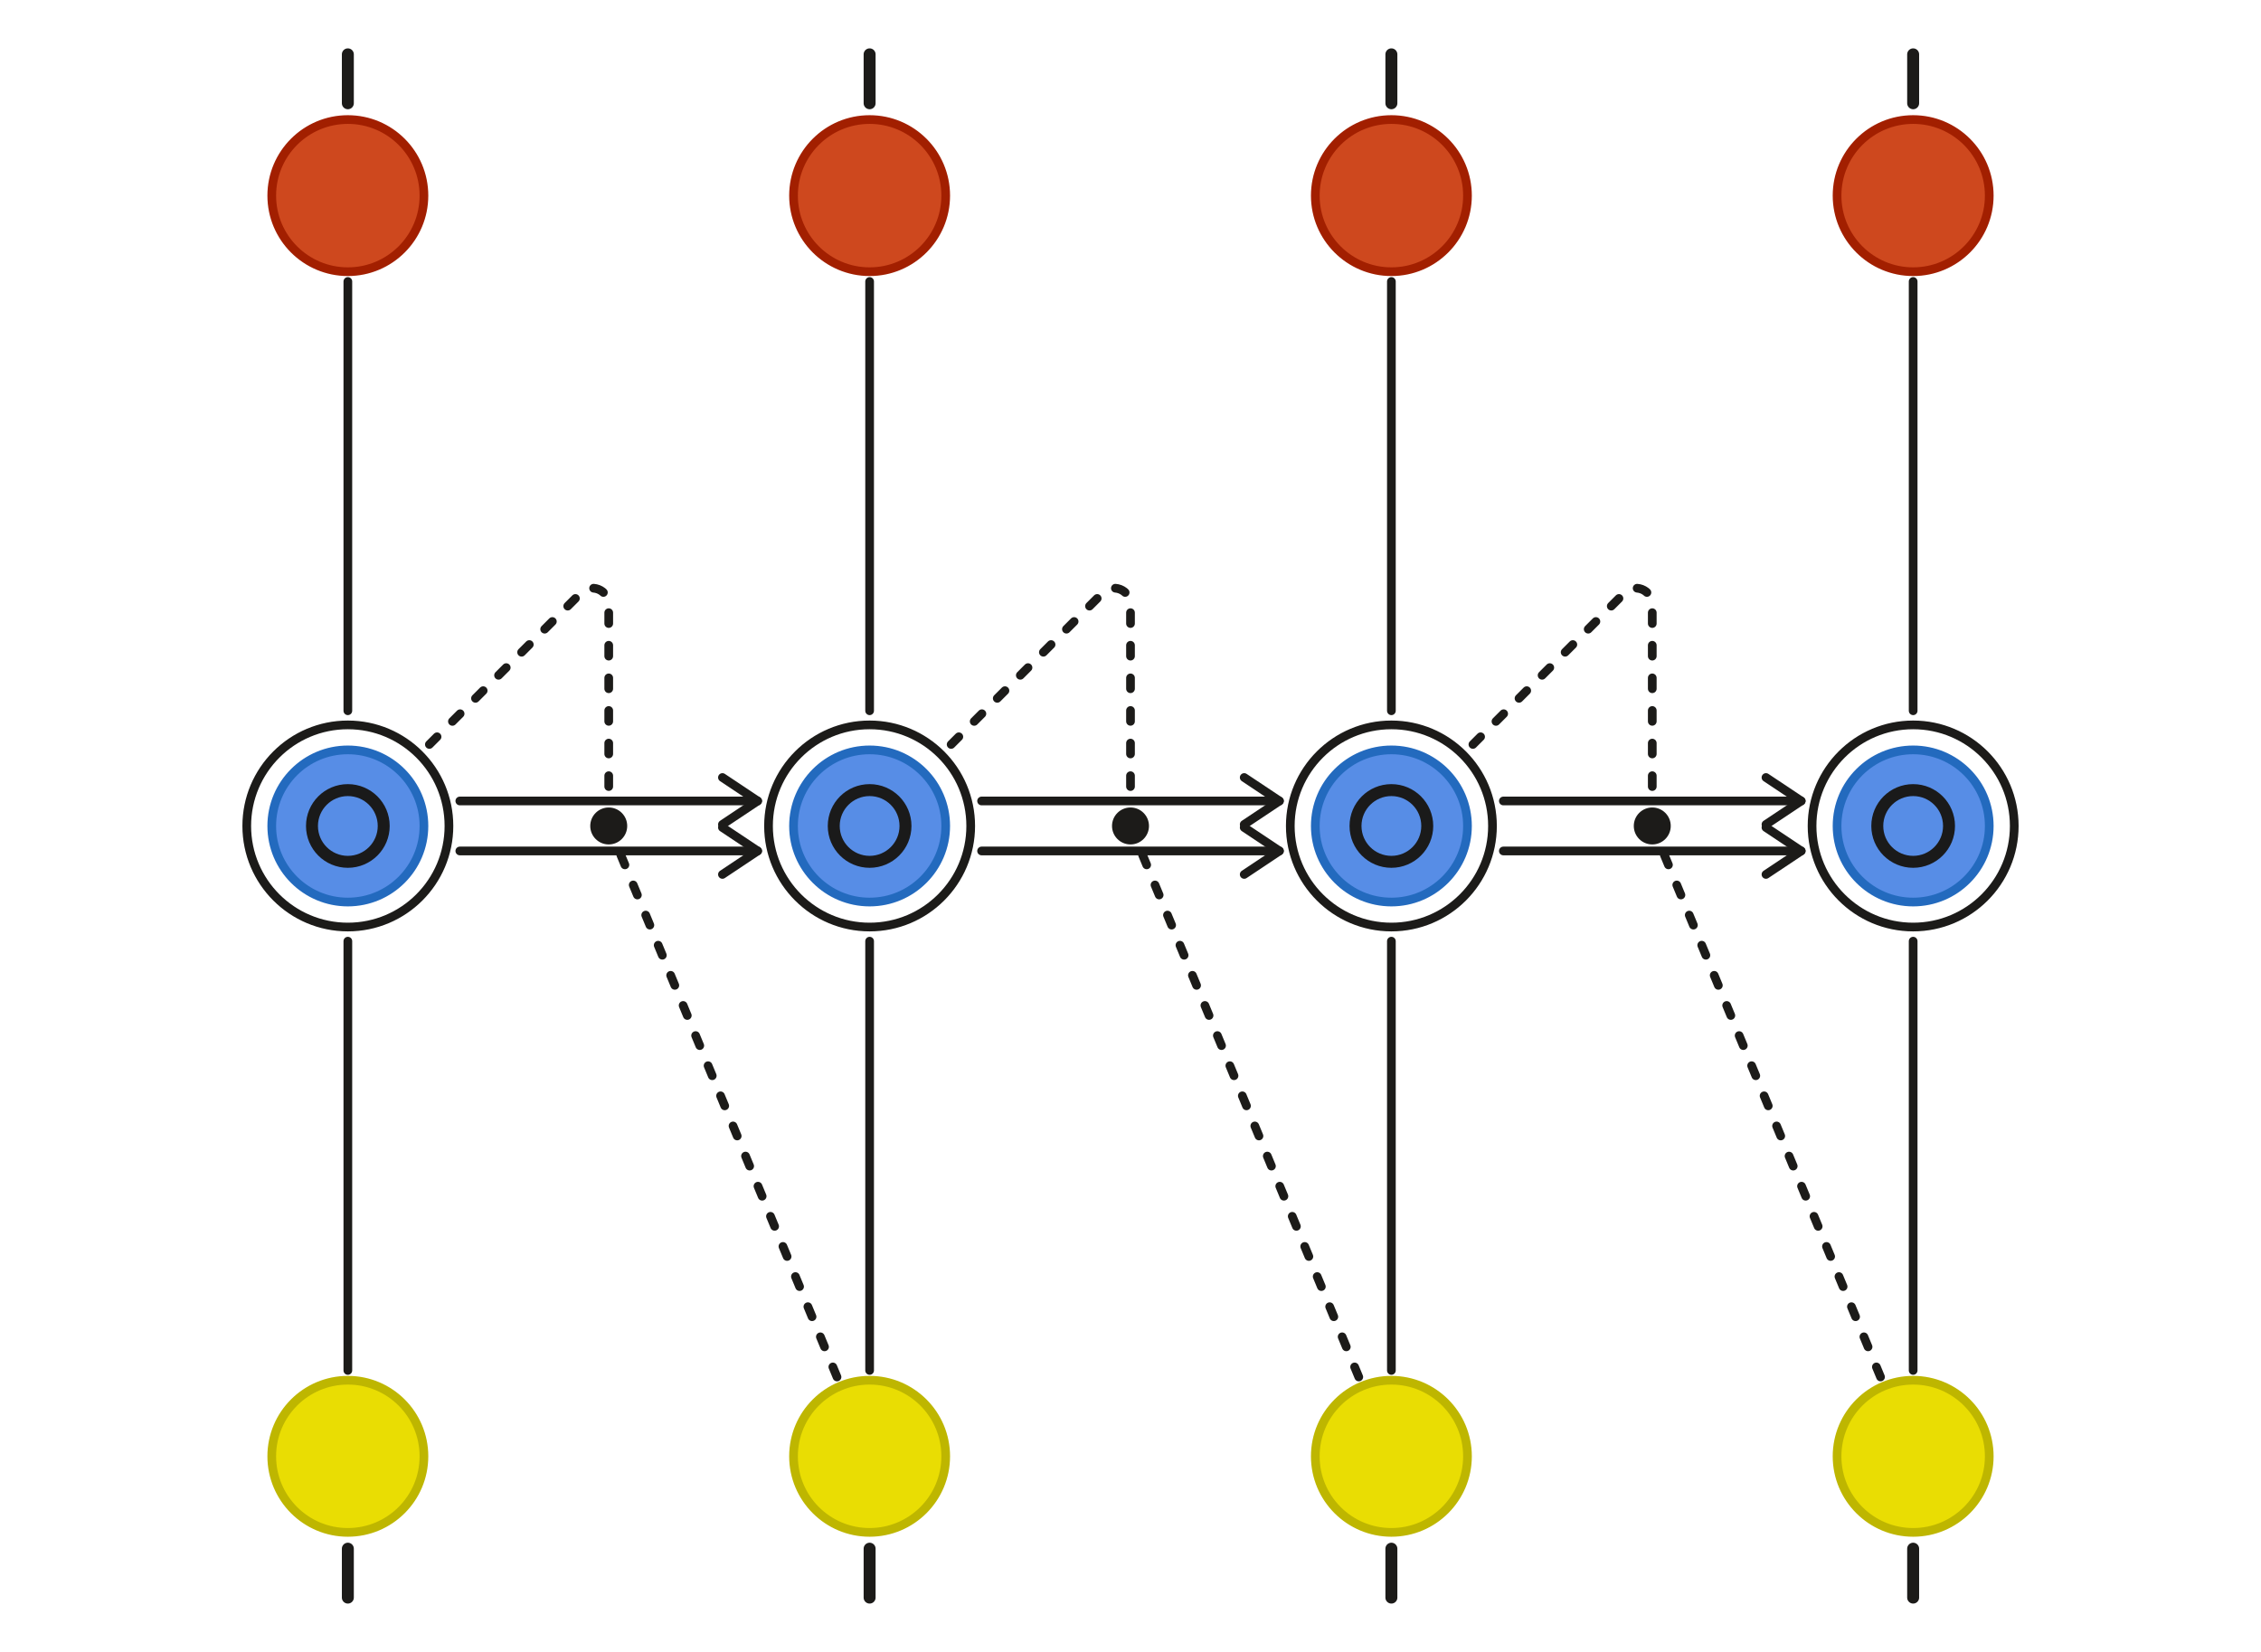
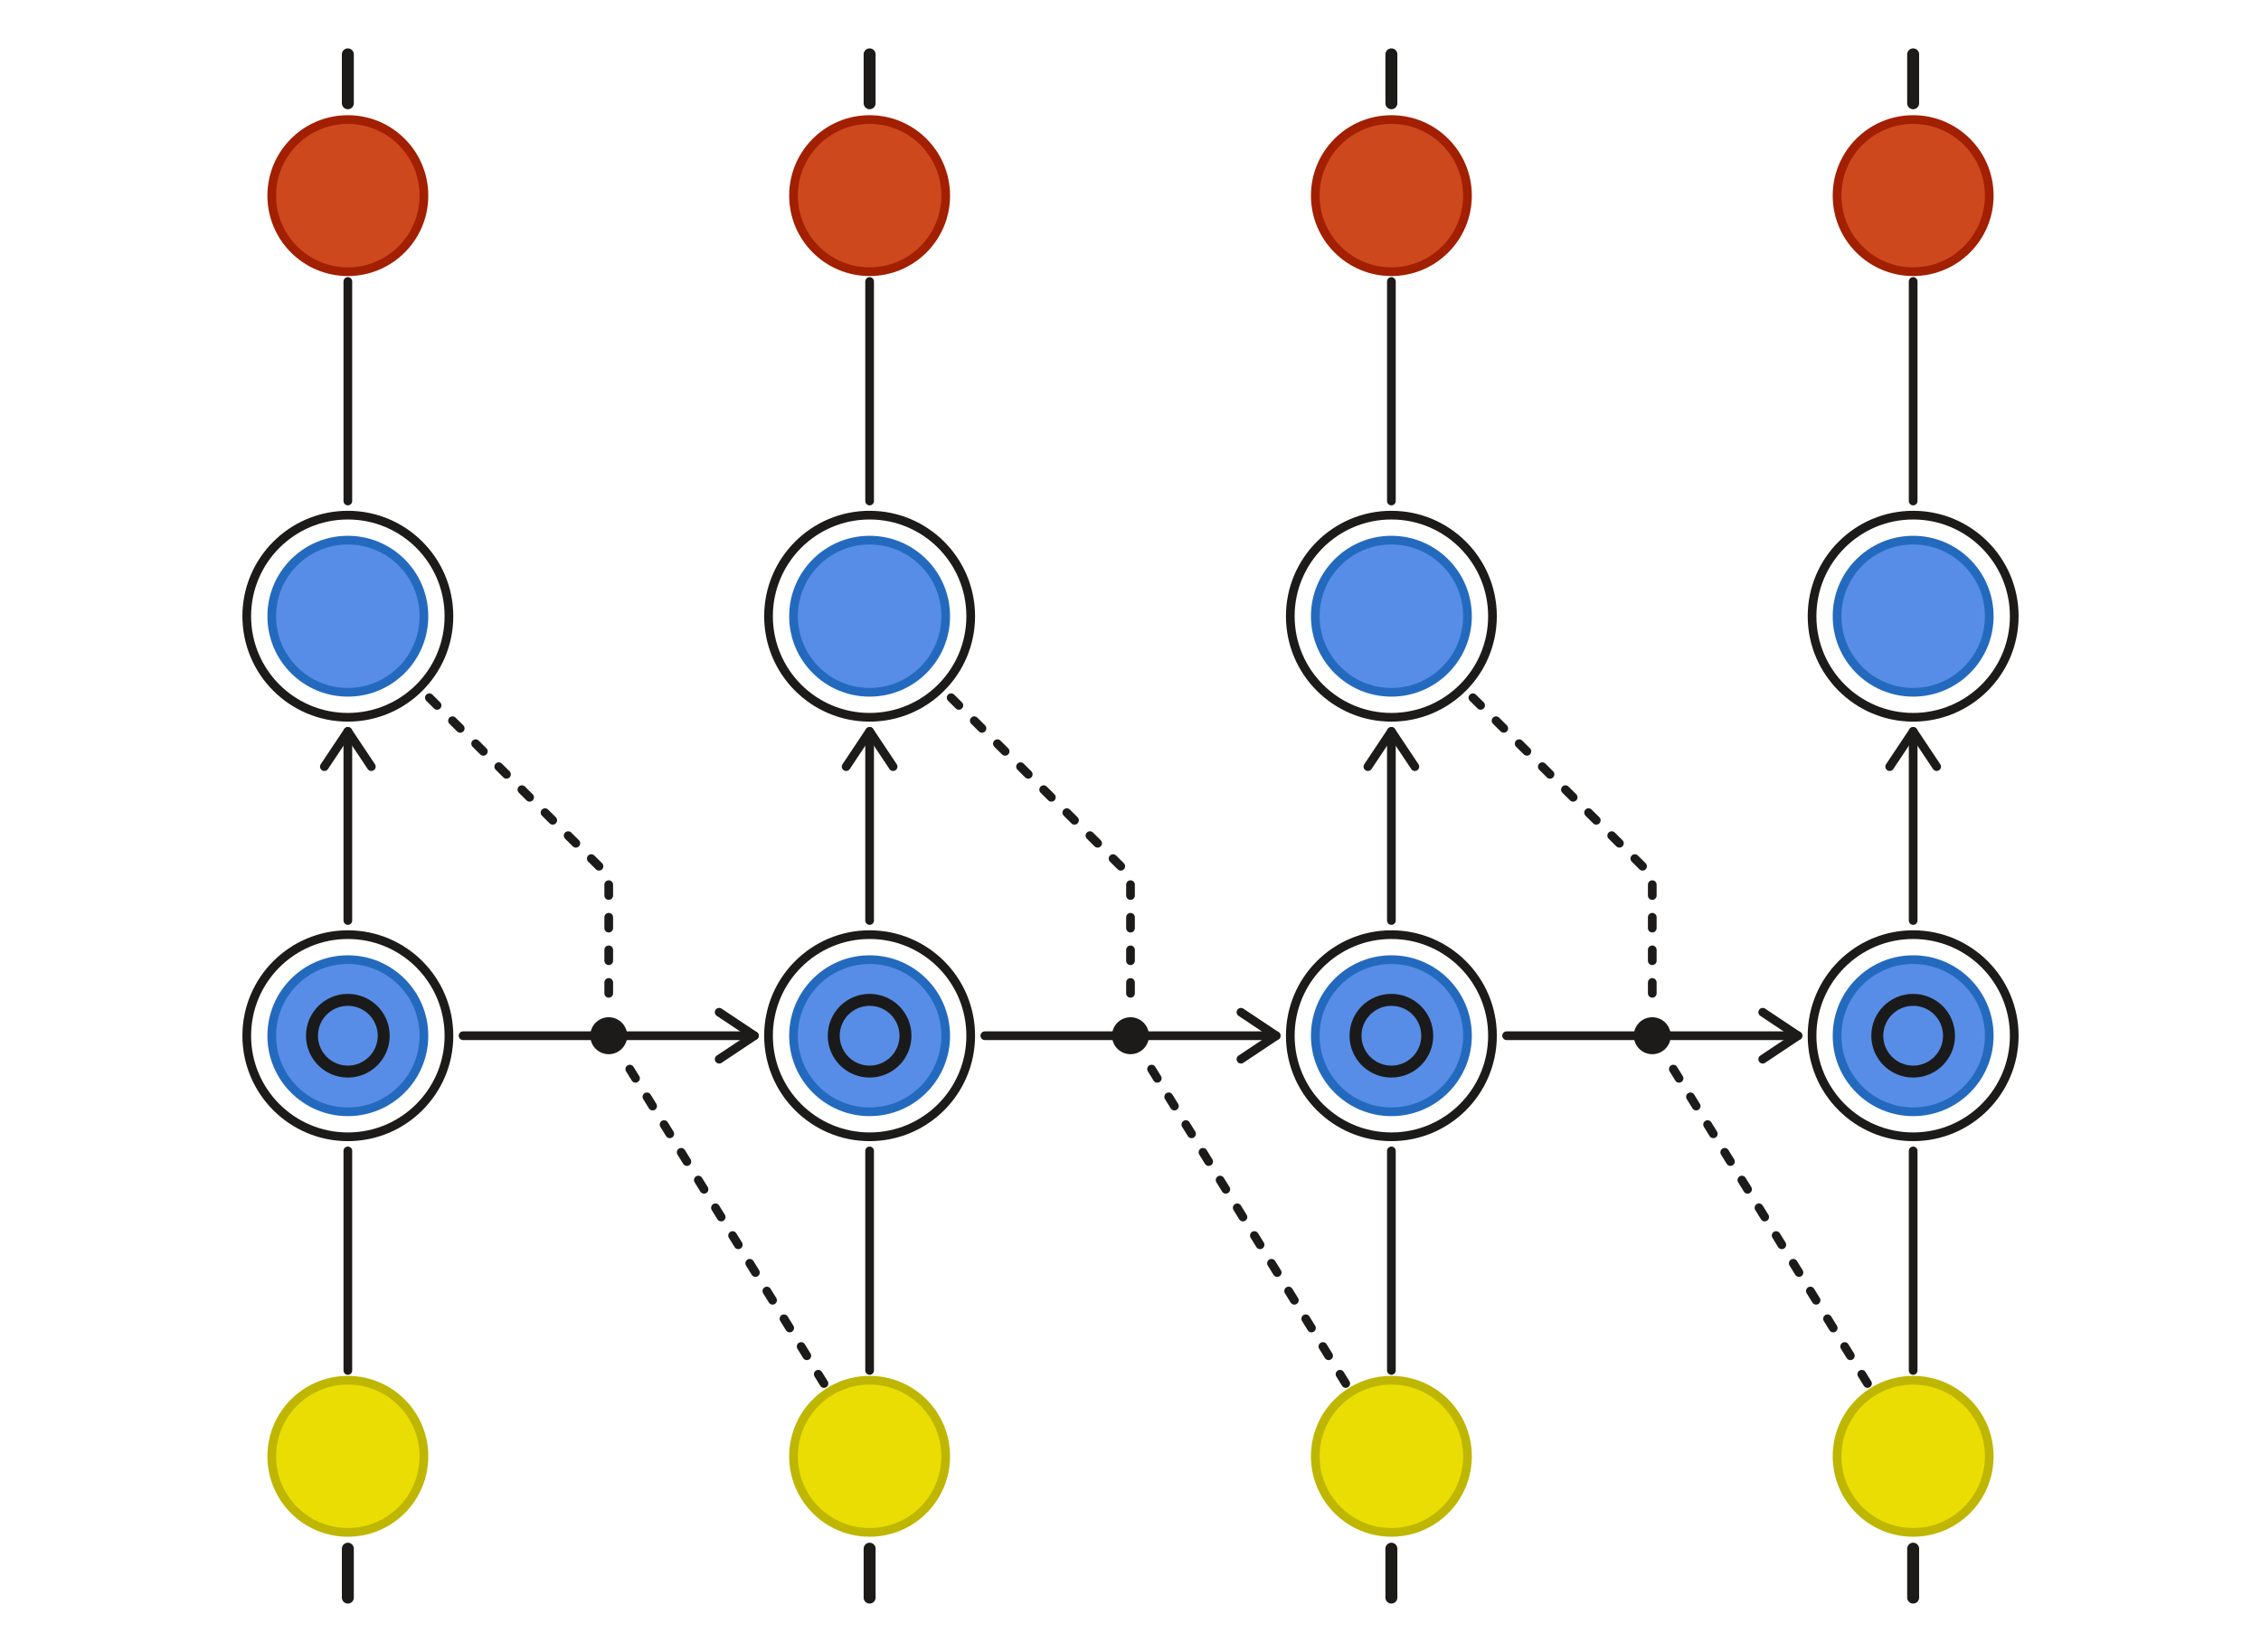
<svg xmlns="http://www.w3.org/2000/svg" viewBox="0 0 208 152" width="416" height="304" role="img">
  <defs>
    <marker id="arr-lstm" viewBox="0 0 10 10" refX="8" refY="5" markerUnits="userSpaceOnUse" markerWidth="5.4" markerHeight="5.4" orient="auto-start-reverse">
      <path d="M2 1L8 5L2 9" fill="none" stroke="#1C1B19" stroke-width="1.481" stroke-linecap="round" stroke-linejoin="round" />
    </marker>
  </defs>
  <g fill="none" stroke="#1C1B19" stroke-width="0.8" stroke-linecap="round" stroke-linejoin="round">
-     <line x1="32" y1="126.1" x2="32" y2="86.6" />
-     <line x1="80" y1="126.1" x2="80" y2="86.6" />
-     <line x1="128" y1="126.1" x2="128" y2="86.6" />
-     <line x1="176" y1="126.1" x2="176" y2="86.6" />
-     <line x1="32" y1="65.4" x2="32" y2="25.9" />
-     <line x1="80" y1="65.4" x2="80" y2="25.9" />
-     <line x1="128" y1="65.4" x2="128" y2="25.9" />
-     <line x1="176" y1="65.4" x2="176" y2="25.9" />
+     <line x1="32" y1="126.1" x2="32" y2="105.9" />
+     <line x1="80" y1="126.1" x2="80" y2="105.9" />
+     <line x1="128" y1="126.1" x2="128" y2="105.9" />
+     <line x1="176" y1="126.1" x2="176" y2="105.9" />
+     <line x1="32" y1="46.1" x2="32" y2="25.9" />
+     <line x1="80" y1="46.1" x2="80" y2="25.9" />
+     <line x1="128" y1="46.1" x2="128" y2="25.9" />
+     <line x1="176" y1="46.1" x2="176" y2="25.9" />
  </g>
  <g fill="none" stroke="#1C1B19" stroke-width="0.8" stroke-linecap="round" stroke-linejoin="round" stroke-dasharray="1 2">
-     <line x1="77" y1="126.7" x2="57" y2="78.4" />
-     <path d="M39.5,68.5 L53.4,54.6 A1.5,1.5 0 0 1 56,55.6 L56,73.4" />
-     <line x1="125" y1="126.7" x2="105" y2="78.4" />
-     <path d="M87.5,68.5 L101.4,54.6 A1.5,1.5 0 0 1 104,55.6 L104,73.4" />
-     <line x1="173" y1="126.7" x2="153" y2="78.4" />
-     <path d="M135.5,68.5 L149.4,54.6 A1.5,1.5 0 0 1 152,55.6 L152,73.4" />
+     <line x1="75.8" y1="127.3" x2="57.4" y2="97.5" />
+     <path d="M39.5,64.2 L55.6,80.2 A1.5,1.5 0 0 1 56,81.3 L56,92.7" />
+     <line x1="123.8" y1="127.3" x2="105.4" y2="97.5" />
+     <path d="M87.5,64.2 L103.6,80.2 A1.5,1.5 0 0 1 104,81.3 L104,92.7" />
+     <line x1="171.8" y1="127.3" x2="153.4" y2="97.5" />
+     <path d="M135.5,64.2 L151.6,80.2 A1.5,1.5 0 0 1 152,81.3 L152,92.7" />
  </g>
  <g fill="none" stroke="#1C1B19" stroke-width="0.8" stroke-linecap="round" stroke-linejoin="round">
-     <line x1="42.3" y1="73.7" x2="69.7" y2="73.7" marker-end="url(#arr-lstm)" />
-     <line x1="42.3" y1="78.3" x2="69.7" y2="78.3" marker-end="url(#arr-lstm)" />
-     <line x1="90.3" y1="73.7" x2="117.7" y2="73.7" marker-end="url(#arr-lstm)" />
-     <line x1="90.3" y1="78.3" x2="117.7" y2="78.3" marker-end="url(#arr-lstm)" />
-     <line x1="138.3" y1="73.7" x2="165.7" y2="73.7" marker-end="url(#arr-lstm)" />
-     <line x1="138.3" y1="78.3" x2="165.7" y2="78.3" marker-end="url(#arr-lstm)" />
+     <line x1="32" y1="84.7" x2="32" y2="67.3" marker-end="url(#arr-lstm)" />
+     <line x1="80" y1="84.7" x2="80" y2="67.3" marker-end="url(#arr-lstm)" />
+     <line x1="128" y1="84.7" x2="128" y2="67.3" marker-end="url(#arr-lstm)" />
+     <line x1="176" y1="84.7" x2="176" y2="67.3" marker-end="url(#arr-lstm)" />
+     <line x1="42.6" y1="95.3" x2="69.4" y2="95.3" marker-end="url(#arr-lstm)" />
+     <line x1="90.6" y1="95.3" x2="117.4" y2="95.3" marker-end="url(#arr-lstm)" />
+     <line x1="138.6" y1="95.3" x2="165.4" y2="95.3" marker-end="url(#arr-lstm)" />
  </g>
  <g fill="#1C1B19">
-     <circle cx="56" cy="76" r="1.7" />
-     <circle cx="104" cy="76" r="1.7" />
-     <circle cx="152" cy="76" r="1.7" />
+     <circle cx="56" cy="95.3" r="1.7" />
+     <circle cx="104" cy="95.3" r="1.7" />
+     <circle cx="152" cy="95.3" r="1.7" />
  </g>
  <circle cx="32" cy="134" r="7" fill="#E9DD03" stroke="#BEB600" stroke-width="0.8" />
  <g stroke="#1C1B19" stroke-width="1.1" stroke-linecap="round">
    <line x1="32" y1="142.5" x2="32" y2="147" />
  </g>
  <circle cx="80" cy="134" r="7" fill="#E9DD03" stroke="#BEB600" stroke-width="0.8" />
  <g stroke="#1C1B19" stroke-width="1.1" stroke-linecap="round">
    <line x1="80" y1="142.5" x2="80" y2="147" />
  </g>
  <circle cx="128" cy="134" r="7" fill="#E9DD03" stroke="#BEB600" stroke-width="0.8" />
  <g stroke="#1C1B19" stroke-width="1.1" stroke-linecap="round">
    <line x1="128" y1="142.5" x2="128" y2="147" />
  </g>
  <circle cx="176" cy="134" r="7" fill="#E9DD03" stroke="#BEB600" stroke-width="0.8" />
  <g stroke="#1C1B19" stroke-width="1.1" stroke-linecap="round">
    <line x1="176" y1="142.5" x2="176" y2="147" />
  </g>
-   <circle cx="32" cy="76" r="7" fill="#578DE6" stroke="#236ABE" stroke-width="0.8" />
+   <circle cx="32" cy="56.7" r="7" fill="#578DE6" stroke="#236ABE" stroke-width="0.8" />
+   <circle cx="32" cy="56.7" r="9.3" fill="none" stroke="#1C1B19" stroke-width="0.8" />
+   <circle cx="80" cy="56.7" r="7" fill="#578DE6" stroke="#236ABE" stroke-width="0.8" />
+   <circle cx="80" cy="56.7" r="9.3" fill="none" stroke="#1C1B19" stroke-width="0.8" />
+   <circle cx="128" cy="56.7" r="7" fill="#578DE6" stroke="#236ABE" stroke-width="0.8" />
+   <circle cx="128" cy="56.7" r="9.3" fill="none" stroke="#1C1B19" stroke-width="0.8" />
+   <circle cx="176" cy="56.7" r="7" fill="#578DE6" stroke="#236ABE" stroke-width="0.8" />
+   <circle cx="176" cy="56.7" r="9.3" fill="none" stroke="#1C1B19" stroke-width="0.8" />
+   <circle cx="32" cy="95.3" r="7" fill="#578DE6" stroke="#236ABE" stroke-width="0.8" />
  <g fill="none" stroke="#1A1A1A" stroke-width="1.1" stroke-linejoin="round">
-     <circle cx="32" cy="76" r="3.3" />
+     <circle cx="32" cy="95.3" r="3.3" />
  </g>
-   <circle cx="32" cy="76" r="9.3" fill="none" stroke="#1C1B19" stroke-width="0.8" />
-   <circle cx="80" cy="76" r="7" fill="#578DE6" stroke="#236ABE" stroke-width="0.8" />
+   <circle cx="32" cy="95.3" r="9.3" fill="none" stroke="#1C1B19" stroke-width="0.8" />
+   <circle cx="80" cy="95.3" r="7" fill="#578DE6" stroke="#236ABE" stroke-width="0.8" />
  <g fill="none" stroke="#1A1A1A" stroke-width="1.1" stroke-linejoin="round">
-     <circle cx="80" cy="76" r="3.3" />
+     <circle cx="80" cy="95.3" r="3.3" />
  </g>
-   <circle cx="80" cy="76" r="9.3" fill="none" stroke="#1C1B19" stroke-width="0.8" />
-   <circle cx="128" cy="76" r="7" fill="#578DE6" stroke="#236ABE" stroke-width="0.8" />
+   <circle cx="80" cy="95.3" r="9.3" fill="none" stroke="#1C1B19" stroke-width="0.8" />
+   <circle cx="128" cy="95.3" r="7" fill="#578DE6" stroke="#236ABE" stroke-width="0.8" />
  <g fill="none" stroke="#1A1A1A" stroke-width="1.1" stroke-linejoin="round">
-     <circle cx="128" cy="76" r="3.3" />
+     <circle cx="128" cy="95.3" r="3.3" />
  </g>
-   <circle cx="128" cy="76" r="9.3" fill="none" stroke="#1C1B19" stroke-width="0.8" />
-   <circle cx="176" cy="76" r="7" fill="#578DE6" stroke="#236ABE" stroke-width="0.8" />
+   <circle cx="128" cy="95.3" r="9.3" fill="none" stroke="#1C1B19" stroke-width="0.8" />
+   <circle cx="176" cy="95.3" r="7" fill="#578DE6" stroke="#236ABE" stroke-width="0.8" />
  <g fill="none" stroke="#1A1A1A" stroke-width="1.1" stroke-linejoin="round">
-     <circle cx="176" cy="76" r="3.3" />
+     <circle cx="176" cy="95.3" r="3.3" />
  </g>
-   <circle cx="176" cy="76" r="9.3" fill="none" stroke="#1C1B19" stroke-width="0.8" />
+   <circle cx="176" cy="95.3" r="9.3" fill="none" stroke="#1C1B19" stroke-width="0.8" />
  <circle cx="32" cy="18" r="7" fill="#CE481E" stroke="#A21F00" stroke-width="0.8" />
  <g stroke="#1C1B19" stroke-width="1.1" stroke-linecap="round">
    <line x1="32" y1="9.5" x2="32" y2="5" />
  </g>
  <circle cx="80" cy="18" r="7" fill="#CE481E" stroke="#A21F00" stroke-width="0.8" />
  <g stroke="#1C1B19" stroke-width="1.1" stroke-linecap="round">
    <line x1="80" y1="9.5" x2="80" y2="5" />
  </g>
  <circle cx="128" cy="18" r="7" fill="#CE481E" stroke="#A21F00" stroke-width="0.8" />
  <g stroke="#1C1B19" stroke-width="1.1" stroke-linecap="round">
    <line x1="128" y1="9.5" x2="128" y2="5" />
  </g>
  <circle cx="176" cy="18" r="7" fill="#CE481E" stroke="#A21F00" stroke-width="0.8" />
  <g stroke="#1C1B19" stroke-width="1.1" stroke-linecap="round">
    <line x1="176" y1="9.5" x2="176" y2="5" />
  </g>
</svg>
